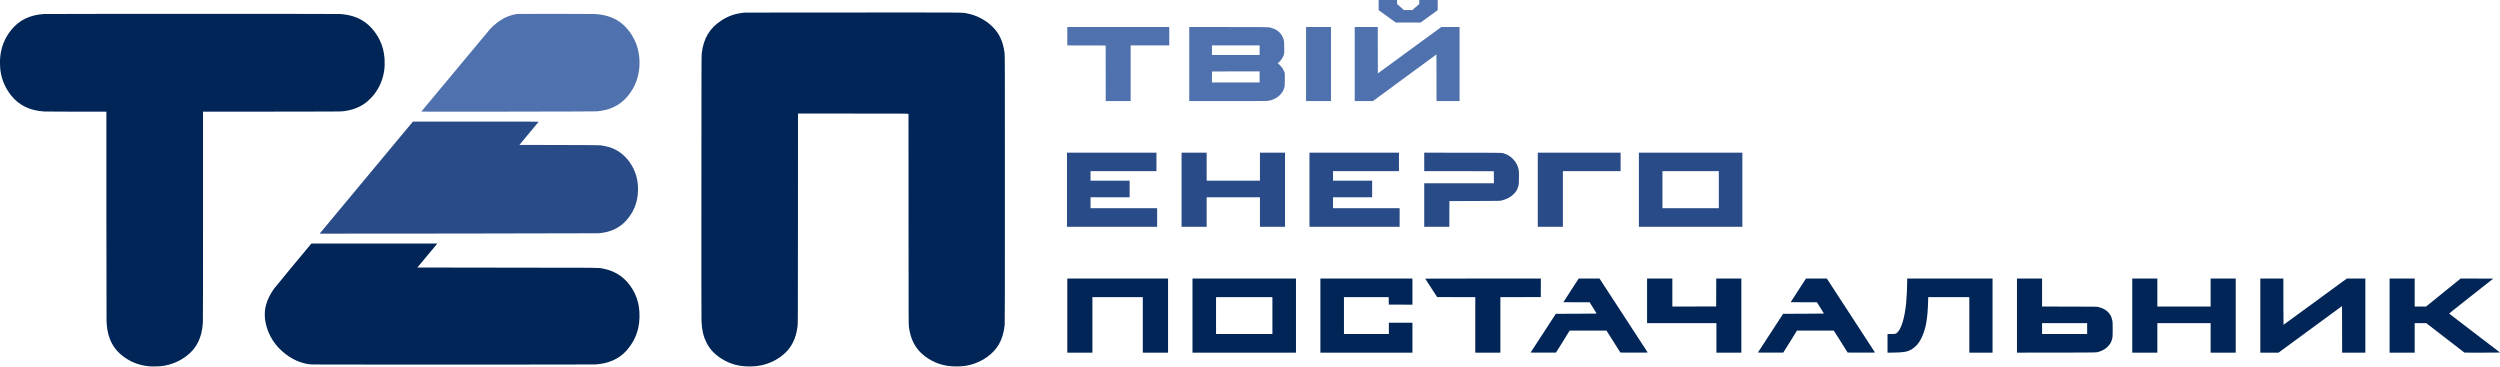
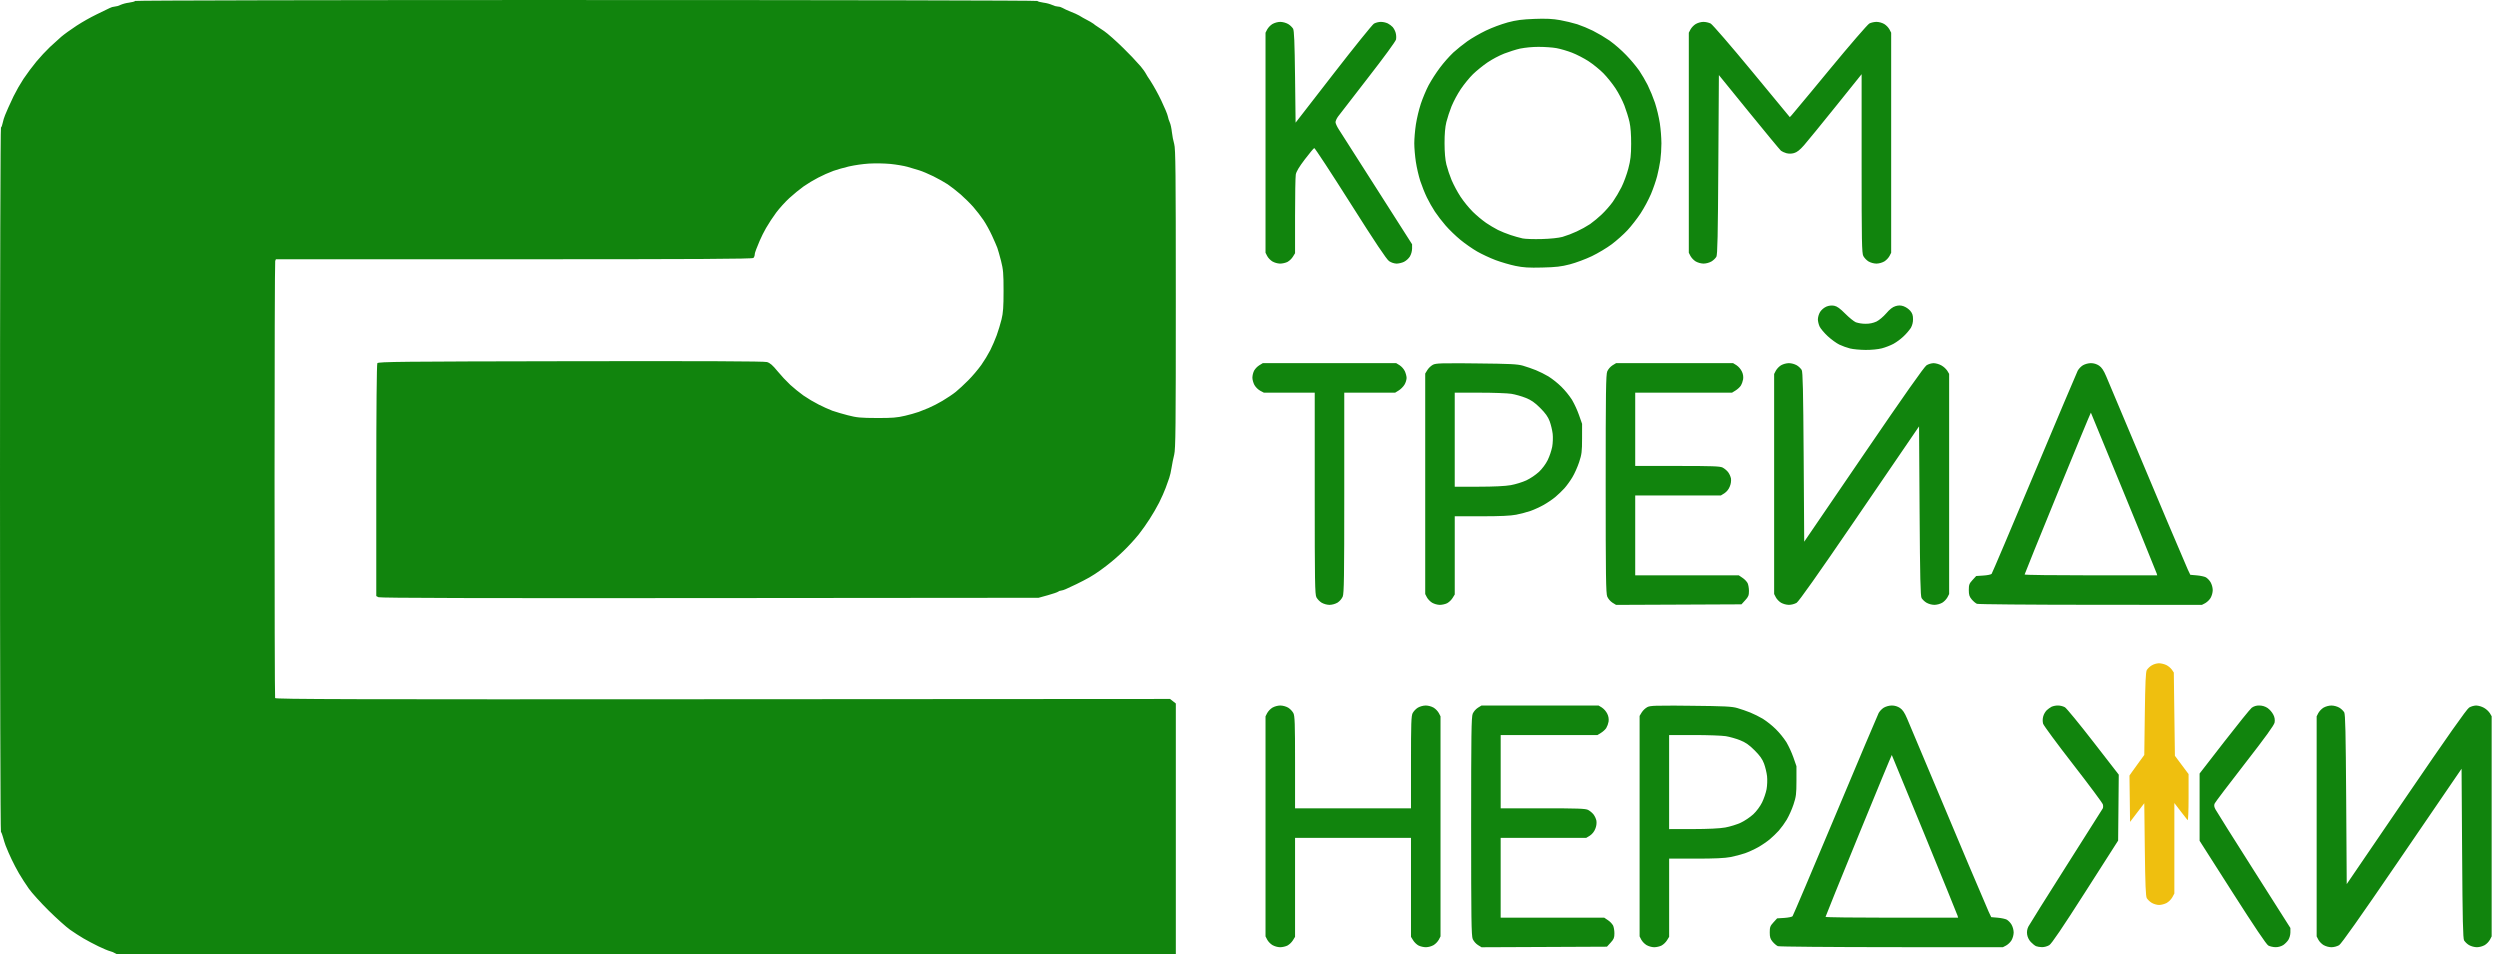
- <svg xmlns="http://www.w3.org/2000/svg" version="1.0" viewBox="0 0 14639.442 2146.008">
-   <g stroke="#4f71ad" stroke-width=".224">
-     <path fill="#4f71ad" stroke-width=".022" d="m8072.926 29.711.1 29.8 50.2 36.2 50.1 36.3h145.2l50.2-36.3 50.1-36.2.1-29.8V.011h-108v11.7l-.1 11.8-20.1 17.7-20.1 17.8h-49.3l-20.1-17.8-20.2-17.7-.1-11.8V.011h-108z" />
-     <path fill="#002556" stroke-width=".022" d="M4360.926 73.711c-54.9 5.2-96.6 19.6-139 47.8-67.4 44.9-101.8 103-112.7 190.5-1.6 12.5-1.7 69.4-2 779.5-.3 517.3-.1 773.5.6 789 2.4 53 10.8 88.9 29.7 126.6 18 36 44.4 64.9 82.6 90.2 35 23.2 72.4 37.9 113.6 44.6 38 6.2 86.9 5.3 123.2-2.4 55.4-11.6 106-38.4 144.2-76.1 18.3-18.1 30.5-35 42.2-58.5 14.3-28.7 22-55.8 27.3-96.4 1.6-12.1 1.7-55.8 2-628.3l.3-615.2h320.6c284.9 0 320.8.2 323.4 1.5l3 1.5.3 617.8c.2 581.2.4 618.4 2 629.2 9 59.5 26.1 100.5 57.1 136.7 26.1 30.6 68 59.2 110.1 75.2 31.9 12.1 64.2 18.1 102.7 18.8 34.9.8 62.2-2.1 90.8-9.6 71-18.5 134.5-64.1 166-119.2 18.5-32.3 28.7-66 34.2-113.4 1.1-8.9 1.3-161.9 1.3-794.5 0-749.7-.1-784.1-1.8-798-8.4-67.6-31.1-116.3-72.8-156.5-39.4-38-90.4-64.6-144.9-75.5-32-6.5 18.8-6-672.2-5.8-345.6 0-629.9.3-631.8.5zM255.726 82.111c-81.5 5.5-144.5 36.5-190.1 93.4-38.4 47.9-59.3 100.4-64.8 162.8-1.7 19.1-.6 59.4 2 77.2 8.2 54.2 28.8 101.5 62.6 143.6 47.5 58.8 110.2 89 195.5 93.9 10.5.6 86.7 1 189.8 1h172.2v601.7c0 366.5.4 610.6 1 624.3 1.5 34.2 5.1 58.3 12.5 84 16.7 57 48.1 99 100 133.5 41.3 27.5 86.3 43 138.7 47.6 16.8 1.5 58.3.6 73.8-1.6 54.6-7.6 101-26.8 143.8-59.4 59.2-45.1 89.5-106.8 95.2-193.6.7-10.8 1-215 1-626.2v-610.3l402.8-.3c369-.3 403.8-.5 416.2-2 54.7-6.8 96.3-22.3 133.6-49.9 12.3-9.1 36.6-32.9 46.8-45.8 33-41.7 53-87.8 61.1-140.8 2.9-19 4-46.3 2.7-66.9-2.9-44.4-11.6-78.7-29.2-114.8-20.3-41.5-52.1-79.9-86.5-104.2-39.6-27.9-86.3-43.2-144.5-47.3-17.5-1.2-1718.3-1.1-1736.2.1z" />
-     <path fill="#4f71ad" stroke-width=".022" d="M3030.926 81.611c-.8.1-6.2 1-12 1.9-20.7 3.3-47.5 12.4-68 23.2-27.9 14.6-58.8 38.8-81.6 64.1-7.1 7.9-392.2 469.9-401.4 481.6-1.5 1.9 6.6 1.9 507.5 1.3 328.2-.5 512.7-1 519.5-1.7 35.4-3.4 63-9.9 90.9-21.6 48.8-20.5 88.9-57.4 119.6-110 44.3-75.9 51.9-177.1 19.9-264.4-5.6-15.1-18.5-40.3-28.1-55-36.4-55.2-80.9-89.3-139.3-106.6-24.6-7.2-47.8-10.9-79.3-12.4-18-.9-443.7-1.3-447.7-.4zM6249.926 212.011v54l112.3.2 112.2.3.3 162.7.2 162.8h146v-326h226v-108h-597zM6963.926 375.011v217h222.9c147.2 0 226.3-.4 233-1 28.2-2.9 52.9-13.6 71.3-30.9 14.8-13.9 23.1-26.5 28.2-42.7 4.1-13.2 4.8-22.3 4.4-57l-.3-31.9-3.1-8.5c-1.6-4.7-5.2-12.3-8-16.9-5-8.5-17.6-22.7-25.7-29.1l-4.4-3.5 9.3-8.8c10.3-9.7 16.5-18.3 22.3-30.9 6.2-13.2 6.6-16.5 6.5-50.3 0-31.8-1-41.2-5.5-54.8-9.6-28.9-32.3-50.4-63.9-60.5-22.8-7.3 1.6-6.6-255.7-6.9l-231.3-.3zm412-81v28h-279v-56h279zm0 156.5v32.5h-279v-31.8c0-17.5.3-32.2.7-32.5.3-.4 63.1-.7 139.5-.7h138.8zM7647.926 375.011v217h146v-434h-146zM7932.926 375.011v217h53.3l53.2-.1 186-136.5 186-136.6.3 136.6.2 136.6h135v-434H8440.226l-185.9 135.9-185.9 136-.3-136-.2-135.9h-135z" />
-     <path fill="#294b87" stroke-width=".022" d="M2388.126 747.711c-26.6 31.9-299.9 360.4-457 549.1l-59.3 71.4 810.3-.6c514.5-.5 815-1.1 823.3-1.7 72.7-5.5 129.7-34 171.4-85.9 43-53.5 62.4-115.2 59-187.6-2.7-59.5-23.1-112.7-60.2-157.6-21.1-25.5-44.1-44.4-70.8-58-25.6-13.1-51.9-20.8-88.9-26-6.3-.9-69.8-1.3-241.4-1.7l-232.8-.6 55.3-66.6c30.5-36.6 56-67.3 56.8-68.2 1.3-1.6-21.1-1.7-367.3-1.7h-368.6zM6247.926 1111.011v217h528v-109h-390v-64h229v-97h-229v-56h386v-108h-524zM6918.926 1111.011v217h147v-173h312v173h147v-434h-147v164h-312v-164h-147zM7667.926 1111.011v217h528v-109h-390v-64h229v-97h-229v-56h386v-108h-524zM8339.926 948.011v54l203.8.2 203.7.3.3 35.2.2 35.3h-408v255h147l.2-75.3.3-75.2 148-.5c146.6-.6 148.1-.6 156.5-2.7 33.1-8.3 55-20.2 74.5-40.4 13.9-14.6 21.3-28.4 25.8-48.4 1.7-7.8 2-13.7 2.4-43 .5-38.1-.3-46.9-5.6-63.6-11.4-35.5-41.9-66.8-76.3-78.3-19.3-6.5 1.6-6-247-6.3l-225.8-.3zM9004.926 1111.011v217h147v-326h338v-108h-485zM9596.926 1111.011v217h606v-434h-606zm468-.5v108.5h-330v-217h330z" />
-     <path fill="#002556" stroke-width=".022" d="M1718.926 1551.611c-57.5 69.1-108.6 131.3-113.7 138.2-23.1 31.7-39.8 65.7-47.9 97.8-5.2 20.9-6.8 33.4-6.8 54.9 0 19.8.9 28.9 5.1 48.9 15.1 72.7 56.6 136.8 118.9 183.7 42.1 31.7 86.7 50.7 135.4 57.9 13.4 2 20.8 2 839.5 2 559.5 0 830.5-.3 840-1 76-5.7 135.7-32.5 178.7-80.5 34.8-38.8 58.2-83.8 69.3-132.9 8.6-38.5 9.9-86.2 3.4-126-9.7-59.4-37.1-112.9-79.4-155.1-34.6-34.6-79.3-57.2-132.6-67-28.9-5.3 13.8-4.9-558.1-5.2-289.8-.2-526.8-.6-526.8-.8 0-.4 82.4-99.3 109.8-131.8l7.3-8.7h-737.6zM6249.926 1848.011v217h147v-325h295v325h148v-434h-590zM6982.926 1848.011v217h606v-434h-606zm468 0v108h-330v-216h330zM7731.926 1848.011v217h539v-175h-138v66h-263v-216h262l.2 21.7.3 21.8 69.3.3 69.2.2v-153h-539zM8346.026 1631.711c0 .5 15.7 24.9 34.8 54.3l34.7 53.5 111.7.3 111.7.2v325h147v-325l118.3-.2 118.2-.3.3-54.3.2-54.2h-338.5c-186.2 0-338.5.3-338.4.7zM9199.726 1699.911c-24.7 37.8-44.8 69.1-44.8 69.5 0 .3 34.5.6 76.8.6h76.7l20.5 32.6c11.3 17.9 20.6 33 20.8 33.5.2.5-47.2 1-119.4 1.1l-119.7.3-73.9 113.5-73.9 113.5 73.8.3c40.6.1 74.3 0 74.8-.2.6-.2 18.8-29.2 40.5-64.5l39.5-64.1h216l40.6 64.2 40.5 64.3 80.3.3c70.5.2 80.1 0 79.4-1.3-.5-.8-64.1-98.4-141.3-217l-140.5-215.5-61 .1h-61zM9644.926 1761.511v130.5h406v173h146v-434h-147l-.2 81.7-.3 81.8-128.2.3-128.3.2v-164h-148zM10530.726 1699.911c-24.7 37.8-44.8 69.1-44.8 69.5 0 .3 34.5.6 76.8.6h76.7l20.5 32.6c11.3 17.9 20.6 33 20.8 33.5.2.5-47.2 1-119.4 1.1l-119.7.3-73.9 113.5-73.9 113.5 73.8.3c40.6.1 74.3 0 74.8-.2.6-.2 18.8-29.2 40.5-64.5l39.5-64.1h216l40.6 64.2 40.5 64.3 80.3.3c70.5.2 80.1 0 79.4-1.3-.5-.8-64.1-98.4-141.3-217l-140.5-215.5-61 .1h-61zM11167.926 1649.711c0 38.6-2.6 91.5-6.1 126.2-8.7 86.2-28 149.9-51.9 171.4-8.9 8-9.6 8.2-34.7 8.5l-22.3.3v109.1l36.3-.5c58.3-.8 80.6-4.8 104.1-18.6 24.9-14.6 43.5-36 58.5-67.1 25.4-52.9 35.9-111.1 38.7-213.8l.7-25.2h240.7v325h136v-434h-500zM11810.926 1848.011v217l230.8-.3c256.1-.3 233.2.3 254.4-6.7 31.5-10.5 57.6-33.7 67.9-60.5 6.8-17.5 7.3-22.4 7.3-68 .1-34.8-.2-42.4-1.7-50.5-3.1-17.1-8.4-30-16.9-41.5-14.9-20.1-34.6-32.1-65.7-39.8-8.6-2.1-9.2-2.1-168.8-2.4l-160.3-.3v-164h-147zm411 76v32h-264v-64h264zM12485.926 1848.011v217h147v-173h312v173h147v-434h-147v164h-312v-164h-147zM13235.926 1848.011v217H13342.626l185.9-136.4 185.9-136.4.3 136.4.2 136.4h136v-434h-54.2l-54.3.1-185 135.4c-101.7 74.5-185.3 135.4-185.7 135.5-.5 0-.8-61-.8-135.5v-135.5h-135zM13992.926 1848.011v217h147v-173h67.5l112 86.5 112 86.4 104.5.1c61.5 0 104-.4 103.5-.9-.6-.5-67.1-51.4-148-113.1-80.8-61.7-147.8-113-148.7-113.9-1.5-1.5 7.6-8.9 127.8-103.6l129.4-102-95.5-.3-95.4-.2-101.3 82-101.3 82h-66.5v-164h-147z" />
-   </g>
+ <svg xmlns="http://www.w3.org/2000/svg" xml:space="preserve" width="139" height="53">
+   <path fill="#11840d" d="M32.597 0C18.499 0 7.534.023 7.516.053c-.018.03-.175.072-.348.095a1.85 1.85 0 0 0-.485.13.81.81 0 0 1-.3.087.764.764 0 0 0-.292.086c-.089.048-.408.202-.709.344a11.28 11.28 0 0 0-1.125.635c-.318.208-.7.484-.851.614-.15.13-.434.387-.63.571a10.93 10.93 0 0 0-.747.802c-.214.257-.54.693-.724.97a9.6 9.6 0 0 0-.55.963c-.12.252-.253.54-.297.64a35.63 35.63 0 0 0-.173.405 2.6 2.6 0 0 0-.136.442c-.022.12-.065.234-.095.253C.024 7.109 0 15.366 0 26.659c0 10.85.024 19.562.053 19.594.029.032.08.167.115.3.035.135.1.34.143.457a11.81 11.81 0 0 0 .744 1.55c.137.235.384.618.55.852.166.234.662.782 1.102 1.217.44.434.975.914 1.188 1.064.213.15.553.37.755.487.202.118.574.315.826.437s.54.243.639.267a1.1 1.1 0 0 1 .3.125.591.591 0 0 0 .284.082c.091 0 .243.031.337.07.094.037.335.088.536.112.2.025 13.202.049 28.892.054 20.577.006 28.582-.01 28.72-.059l.192-.067V39.114l-.16-.126-.161-.126-24.864.015c-20.66.013-24.87.002-24.895-.065-.017-.045-.031-5.51-.031-12.143 0-6.634.016-12.105.036-12.158l.038-.096h13.239c10.215 0 13.255-.017 13.311-.073a.294.294 0 0 0 .073-.181c0-.06.039-.197.086-.307.046-.11.134-.323.193-.473a7.3 7.3 0 0 1 .35-.7 9.86 9.86 0 0 1 .564-.859c.178-.239.508-.603.734-.81.226-.207.584-.5.795-.65a7.698 7.698 0 0 1 1.657-.863c.184-.066.567-.175.851-.243a7.91 7.91 0 0 1 1.125-.161 9.132 9.132 0 0 1 1.195.02c.322.033.746.105.942.16.196.056.493.144.66.197.168.052.52.201.784.331.263.13.618.33.79.443.171.114.495.367.72.561.223.195.545.513.714.708.17.195.42.517.555.717.136.2.35.588.476.862.126.275.26.582.297.682.037.1.13.429.208.73.121.474.14.697.14 1.672 0 .892-.024 1.22-.113 1.581-.062.251-.183.648-.268.882a9.356 9.356 0 0 1-.353.82 7.828 7.828 0 0 1-.503.83 8.124 8.124 0 0 1-.721.85c-.229.23-.543.522-.699.647-.155.126-.489.35-.74.498a7.382 7.382 0 0 1-.78.401c-.178.072-.42.169-.537.214a8.47 8.47 0 0 1-.753.213c-.45.108-.717.13-1.581.127-.906-.003-1.116-.023-1.618-.154a12.948 12.948 0 0 1-.852-.25 9.401 9.401 0 0 1-.754-.34 7.755 7.755 0 0 1-.859-.51 9.369 9.369 0 0 1-.725-.587 8.749 8.749 0 0 1-.71-.76c-.272-.335-.419-.461-.588-.51-.158-.045-3.442-.06-10.916-.047-9.424.016-10.697.029-10.748.11-.035.055-.058 2.574-.059 6.52v6.428l.12.064c.083.045 5.674.06 18.41.048l18.293-.016.517-.143c.284-.079.542-.168.574-.198a.24.24 0 0 1 .143-.055.986.986 0 0 0 .277-.085c.105-.047.37-.17.587-.274.217-.104.543-.273.723-.375.18-.102.454-.28.608-.394l.341-.254a10.954 10.954 0 0 0 1.803-1.75 11.57 11.57 0 0 0 1.131-1.763c.134-.268.298-.637.364-.821l.196-.548c.043-.117.102-.377.132-.578.03-.2.096-.524.145-.719.078-.305.091-1.51.09-8.666 0-7.054-.014-8.355-.088-8.6a4.5 4.5 0 0 1-.13-.669c-.022-.209-.074-.449-.115-.532a1.667 1.667 0 0 1-.112-.35c-.02-.108-.186-.506-.367-.882a11.08 11.08 0 0 0-.61-1.103 4.705 4.705 0 0 1-.28-.447c0-.016-.114-.17-.252-.342a17.704 17.704 0 0 0-.965-1.016c-.393-.387-.87-.81-1.063-.942a18.519 18.519 0 0 0-.448-.3.675.675 0 0 1-.13-.099 3.237 3.237 0 0 0-.39-.229 5.825 5.825 0 0 1-.426-.242 3.301 3.301 0 0 0-.431-.194c-.2-.08-.419-.18-.485-.223a.564.564 0 0 0-.261-.078.832.832 0 0 1-.312-.087 1.85 1.85 0 0 0-.485-.13c-.173-.023-.33-.066-.347-.095-.019-.03-10.983-.052-25.081-.052V0zm53.536 1.048a9.675 9.675 0 0 0-.81.003c-.688.025-1.016.068-1.49.194a8.3 8.3 0 0 0-1.216.454c-.335.161-.8.43-1.035.597a9.902 9.902 0 0 0-.778.624 7.499 7.499 0 0 0-.744.844 8.751 8.751 0 0 0-.634.985c-.133.254-.324.71-.426 1.015a8.248 8.248 0 0 0-.276 1.151c-.05.328-.09.801-.09 1.052s.04.717.088 1.034c.048.318.159.797.246 1.064.088.268.252.679.366.913.113.234.315.59.448.79.133.201.4.55.596.774.194.225.562.58.818.79.255.211.676.504.935.653.26.148.72.363 1.025.478.305.114.8.258 1.102.321.437.09.74.11 1.49.091.767-.018 1.056-.052 1.542-.179.329-.086.876-.29 1.216-.453.34-.163.837-.46 1.105-.661.267-.2.661-.551.875-.78.214-.23.545-.656.736-.946a8.08 8.08 0 0 0 .572-1.067c.124-.295.278-.743.343-.995a10.1 10.1 0 0 0 .178-.884c.033-.234.06-.658.06-.943a8.959 8.959 0 0 0-.088-1.113 8.16 8.16 0 0 0-.271-1.138 9.054 9.054 0 0 0-.405-.985 8.715 8.715 0 0 0-.47-.805 8.42 8.42 0 0 0-.724-.862 7.52 7.52 0 0 0-.93-.811 8.883 8.883 0 0 0-.925-.546 7.7 7.7 0 0 0-.867-.359 9.442 9.442 0 0 0-.943-.227 4.513 4.513 0 0 0-.619-.072v-.001zm8.574.168a.97.97 0 0 0-.426.12.917.917 0 0 0-.289.3l-.094.183v12.235l.094.183a.91.91 0 0 0 .29.3.99.99 0 0 0 .437.119.99.99 0 0 0 .437-.118.916.916 0 0 0 .273-.258c.064-.112.087-1.164.11-5.123l.031-4.983 1.678 2.064c.923 1.135 1.721 2.099 1.773 2.142.053.043.185.104.295.136a.81.81 0 0 0 .43-.004c.164-.045.322-.168.561-.44.183-.209.977-1.182 1.766-2.163l1.433-1.784V9.09c0 4.363.012 4.986.095 5.146a.92.92 0 0 0 .289.301.99.99 0 0 0 .438.12.99.99 0 0 0 .438-.12.917.917 0 0 0 .289-.3l.094-.183V1.819l-.094-.183a.917.917 0 0 0-.29-.3.97.97 0 0 0-.425-.12c-.127 0-.31.04-.404.09-.095.049-1.083 1.192-2.195 2.539a315.85 315.85 0 0 1-2.124 2.558l-.103.11L97.4 3.954c-1.162-1.407-2.192-2.598-2.288-2.647a1.047 1.047 0 0 0-.405-.09v-.001zm-23.523 0a.992.992 0 0 0-.438.12.917.917 0 0 0-.29.3l-.093.183v12.235l.094.183c.051.1.181.235.289.3a.969.969 0 0 0 .425.12c.127 0 .314-.043.414-.095a.917.917 0 0 0 .3-.288l.12-.195v-2.068c0-1.137.018-2.173.04-2.303.027-.164.18-.422.504-.848.256-.336.491-.618.523-.628.032-.01.936 1.37 2.01 3.067 1.394 2.203 2.01 3.123 2.153 3.221a.852.852 0 0 0 .41.137c.115 0 .303-.044.416-.098a.92.92 0 0 0 .328-.296.966.966 0 0 0 .123-.44v-.242l-1.955-3.065a8167.244 8167.244 0 0 0-2.129-3.336c-.095-.149-.173-.323-.173-.386 0-.064.061-.202.136-.308.075-.105.825-1.075 1.665-2.154.884-1.135 1.544-2.037 1.564-2.138a.938.938 0 0 0-.021-.372.948.948 0 0 0-.164-.316 1.157 1.157 0 0 0-.273-.204 1.002 1.002 0 0 0-.386-.085.885.885 0 0 0-.383.096c-.089.053-1.106 1.314-2.26 2.802l-2.098 2.706-.03-2.544c-.024-1.943-.05-2.576-.11-2.683a.918.918 0 0 0-.275-.259.99.99 0 0 0-.436-.118v-.001zm14.347 1.39c.337-.001.791.03 1.008.07.218.04.607.153.864.253.258.099.674.314.925.478.251.164.622.466.824.67.202.206.504.582.672.838.168.255.39.683.493.951.103.268.23.68.283.914.062.276.094.707.092 1.217-.003.64-.033.902-.156 1.373-.084.32-.255.785-.38 1.034a7.496 7.496 0 0 1-.484.817c-.143.2-.42.517-.617.702a6.564 6.564 0 0 1-.646.536 6.028 6.028 0 0 1-1.535.712c-.219.06-.682.108-1.156.12-.435.012-.911-.003-1.06-.034a7.91 7.91 0 0 1-.669-.189c-.22-.072-.536-.2-.703-.283a7.119 7.119 0 0 1-.66-.393 6.513 6.513 0 0 1-.736-.615 6.07 6.07 0 0 1-.687-.843 6.924 6.924 0 0 1-.495-.922 7.103 7.103 0 0 1-.29-.87c-.065-.27-.1-.68-.101-1.175-.001-.512.031-.896.1-1.177.057-.23.187-.626.289-.881a6.29 6.29 0 0 1 .511-.951c.18-.268.486-.643.68-.833.196-.19.558-.483.806-.653a5.49 5.49 0 0 1 .928-.492c.263-.102.66-.227.882-.278a5.67 5.67 0 0 1 1.018-.096zm20.086 14.378a.769.769 0 0 0-.23.039c-.158.047-.32.174-.513.4-.155.18-.398.385-.54.454a1.41 1.41 0 0 1-.605.125 1.75 1.75 0 0 1-.544-.083c-.107-.045-.374-.261-.592-.48-.288-.291-.455-.41-.613-.44a.77.77 0 0 0-.439.051.855.855 0 0 0-.344.294.932.932 0 0 0-.123.405c0 .112.044.296.098.41.054.114.257.354.451.534.194.18.484.39.645.468.16.077.429.174.598.215.168.042.554.077.856.08.315.003.702-.034.907-.088.197-.051.49-.165.65-.252a2.993 2.993 0 0 0 .965-.886.977.977 0 0 0 .12-.482c0-.215-.036-.328-.153-.467a.98.98 0 0 0-.373-.255.702.702 0 0 0-.221-.042zm-6.155 3.207a.99.99 0 0 0-.438.119.917.917 0 0 0-.288.3l-.094.183v12.235l.094.183c.051.1.181.235.288.3a.989.989 0 0 0 .438.119.97.97 0 0 0 .428-.112c.123-.076 1.168-1.554 3.191-4.515l3.313-4.85.305-.446.03 4.703c.025 3.729.048 4.733.111 4.844a.918.918 0 0 0 .274.258.99.99 0 0 0 .437.118.99.99 0 0 0 .438-.118.917.917 0 0 0 .289-.301l.094-.183v-12.24l-.101-.172a1.027 1.027 0 0 0-.328-.298 1.066 1.066 0 0 0-.431-.127.892.892 0 0 0-.391.114c-.129.078-1.227 1.637-3.497 4.964l-3.31 4.85-.03-4.706c-.025-3.73-.048-4.734-.11-4.845a.918.918 0 0 0-.275-.259.992.992 0 0 0-.437-.118zm16.791 0a.99.99 0 0 0-.444.119.915.915 0 0 0-.288.3c-.051.1-1.137 2.666-2.412 5.704-1.274 3.037-2.343 5.554-2.374 5.592-.03.038-.236.08-.457.094l-.401.026-.206.224c-.18.196-.205.263-.205.554 0 .27.03.366.162.524.09.106.22.215.29.244.069.028 2.912.053 6.317.055l6.191.004.182-.094a.917.917 0 0 0 .3-.29.991.991 0 0 0 .12-.437.989.989 0 0 0-.119-.437.899.899 0 0 0-.258-.272c-.077-.043-.304-.093-.505-.11l-.365-.032-.142-.299a587.952 587.952 0 0 1-2.241-5.29 3770.425 3770.425 0 0 0-2.294-5.449c-.14-.33-.25-.493-.397-.593a.83.83 0 0 0-.454-.137zm-46.042 0-.195.119a.917.917 0 0 0-.289.3.995.995 0 0 0-.094.385c0 .11.05.294.111.408a.918.918 0 0 0 .318.319l.208.11h2.829v5.599c0 4.935.011 5.62.094 5.78a.91.91 0 0 0 .29.3.99.99 0 0 0 .437.12.988.988 0 0 0 .445-.124.838.838 0 0 0 .289-.332c.074-.177.087-1.069.087-5.776v-5.566h2.828l.198-.122c.11-.066.253-.21.32-.319a.873.873 0 0 0 .12-.371c0-.095-.045-.27-.1-.387a.902.902 0 0 0-.29-.328l-.187-.114h-3.71l-3.709-.001zm19.643 0-.202.123a.838.838 0 0 0-.288.332c-.075.178-.088 1.133-.088 6.265s.013 6.087.088 6.264a.843.843 0 0 0 .288.334l.201.123 3.487-.015 3.486-.016.208-.228c.177-.193.208-.27.208-.517 0-.159-.036-.357-.077-.44a.981.981 0 0 0-.282-.288l-.206-.14h-5.759v-4.439h4.76l.198-.122a.82.82 0 0 0 .3-.377.882.882 0 0 0 .066-.45.968.968 0 0 0-.162-.353 1.1 1.1 0 0 0-.3-.25c-.144-.075-.567-.09-2.518-.09h-2.344v-4.074H96.3l.194-.12c.107-.064.238-.185.292-.266a1.13 1.13 0 0 0 .132-.36.748.748 0 0 0-.074-.44.935.935 0 0 0-.296-.341l-.187-.114h-3.254l-3.253-.001zm-9.648.012c-.339.01-.453.035-.537.078a.934.934 0 0 0-.308.293l-.119.195v12.26l.094.182c.052.1.182.235.289.3a.97.97 0 0 0 .426.12c.127 0 .313-.042.413-.094a.917.917 0 0 0 .3-.289l.12-.195v-4.348h1.485c1.041 0 1.617-.026 1.93-.087.246-.048.608-.144.805-.213.198-.069.526-.22.73-.335.204-.115.495-.314.647-.441.152-.128.378-.344.501-.481.124-.138.322-.411.44-.609.12-.197.29-.577.378-.844.143-.43.162-.584.163-1.308l.001-.821-.17-.486a5.431 5.431 0 0 0-.391-.851 4.583 4.583 0 0 0-.595-.73 4.756 4.756 0 0 0-.715-.57 6.093 6.093 0 0 0-.696-.347 9.082 9.082 0 0 0-.716-.248c-.306-.09-.706-.109-2.591-.128a57.337 57.337 0 0 0-1.884-.003zm.677 1.63h1.384c.761 0 1.557.029 1.768.063.212.035.568.135.79.224.311.123.501.255.808.56.294.294.434.49.528.74.07.189.145.504.168.7.022.197.01.523-.027.723a3.437 3.437 0 0 1-.249.736c-.105.215-.31.492-.488.658a3.231 3.231 0 0 1-.697.47c-.216.1-.605.22-.865.267-.305.055-.945.086-1.797.087l-1.323.002v-5.23zm35.37 1.11c.008.008.828 1.999 1.821 4.424a494 494 0 0 1 1.837 4.515l.03.107h-3.687c-2.027 0-3.686-.02-3.686-.046 0-.025.826-2.063 1.835-4.53s1.842-4.478 1.85-4.47zm-45.07 16.283a.992.992 0 0 0-.437.119.917.917 0 0 0-.29.3l-.093.183v12.235l.094.183c.051.1.181.235.289.3a.969.969 0 0 0 .425.12c.127 0 .314-.043.414-.095a.917.917 0 0 0 .3-.288l.12-.195v-5.504h6.446v5.504l.12.195c.065.107.2.237.3.288.1.052.286.095.413.094a.97.97 0 0 0 .426-.118.917.917 0 0 0 .289-.301l.094-.183V39.828l-.094-.182a.917.917 0 0 0-.29-.301.99.99 0 0 0-.437-.119.992.992 0 0 0-.438.119.917.917 0 0 0-.289.3c-.08.157-.094.55-.094 2.74v2.557h-6.446v-2.557c0-2.19-.014-2.583-.095-2.74a.917.917 0 0 0-.289-.3.99.99 0 0 0-.437-.119h-.001zm34.002 0a.991.991 0 0 0-.444.119.915.915 0 0 0-.288.3c-.052.1-1.137 2.666-2.412 5.704-1.274 3.037-2.343 5.554-2.374 5.592-.03.038-.236.08-.457.095l-.402.025-.205.224c-.18.196-.205.263-.205.554 0 .27.03.366.162.524.09.106.22.216.29.244.069.028 2.912.053 6.317.055l6.19.004.183-.095a.917.917 0 0 0 .3-.289.99.99 0 0 0 .12-.437.991.991 0 0 0-.119-.437.901.901 0 0 0-.258-.273c-.077-.043-.304-.092-.505-.11l-.365-.032-.142-.298a592.555 592.555 0 0 1-2.241-5.29 3900.303 3900.303 0 0 0-2.294-5.45c-.14-.33-.25-.493-.397-.592a.83.83 0 0 0-.454-.137zm9.24 0a.947.947 0 0 0-.356.068 1.539 1.539 0 0 0-.27.194.843.843 0 0 0-.197.345.838.838 0 0 0-.007.403c.029.1.78 1.119 1.67 2.264.89 1.145 1.636 2.148 1.656 2.228.02.08.016.183-.01.226-.026.044-.942 1.491-2.036 3.216s-2.036 3.228-2.093 3.34a.723.723 0 0 0-.074.443c.02.148.099.31.205.422.094.1.226.205.293.233.067.028.218.052.335.054a.874.874 0 0 0 .397-.11c.13-.078.722-.952 2.007-2.963l1.823-2.852.018-1.833.017-1.833-1.416-1.826c-.779-1.004-1.49-1.87-1.578-1.922a.885.885 0 0 0-.384-.097zm11.187 0a.669.669 0 0 0-.417.126c-.087.069-.775.92-1.528 1.89l-1.369 1.766v3.74l1.83 2.869c1.23 1.926 1.883 2.897 1.992 2.956.089.048.271.089.405.09a.847.847 0 0 0 .417-.113c.096-.063.225-.193.288-.288a.881.881 0 0 0 .116-.42v-.246l-2.034-3.203c-1.12-1.761-2.08-3.29-2.135-3.396-.075-.144-.085-.227-.039-.327.034-.074.788-1.07 1.676-2.212 1.152-1.482 1.625-2.136 1.654-2.286a.668.668 0 0 0-.074-.441 1.107 1.107 0 0 0-.32-.368.845.845 0 0 0-.462-.137zm12.064 0a.898.898 0 0 0-.393.115c-.131.08-1.208 1.608-3.497 4.964l-3.308 4.85-.03-4.707c-.025-3.73-.047-4.734-.11-4.845a.918.918 0 0 0-.275-.259.99.99 0 0 0-.437-.117.988.988 0 0 0-.437.118.917.917 0 0 0-.29.3l-.093.183v12.236l.094.182c.051.1.181.235.289.3a.99.99 0 0 0 .437.12.97.97 0 0 0 .428-.113c.123-.075 1.17-1.558 3.19-4.515l3.314-4.85.305-.446.031 4.704c.024 3.728.047 4.732.11 4.843a.918.918 0 0 0 .274.258.988.988 0 0 0 .437.118.99.99 0 0 0 .438-.118.917.917 0 0 0 .289-.301l.094-.182V39.823l-.101-.172a1.026 1.026 0 0 0-.328-.298 1.066 1.066 0 0 0-.431-.127zm-55.303 0-.2.123a.838.838 0 0 0-.29.332c-.074.178-.088 1.133-.088 6.265s.014 6.087.088 6.265a.842.842 0 0 0 .29.333l.2.123 3.487-.015 3.486-.016.208-.227c.177-.193.208-.272.207-.518 0-.159-.035-.357-.077-.44a.981.981 0 0 0-.281-.288l-.206-.139h-5.76v-4.44h4.76l.2-.122a.82.82 0 0 0 .3-.377.88.88 0 0 0 .065-.449.974.974 0 0 0-.162-.354 1.098 1.098 0 0 0-.3-.25c-.144-.075-.567-.09-2.518-.09h-2.344v-4.074h5.382l.194-.12c.107-.064.238-.184.292-.266a1.12 1.12 0 0 0 .131-.36.748.748 0 0 0-.074-.44.935.935 0 0 0-.295-.341l-.187-.114h-3.254l-3.254-.001zm9.753.012c-.34.01-.454.035-.537.078a.934.934 0 0 0-.309.293l-.118.195v12.26l.093.182a.91.91 0 0 0 .29.3.969.969 0 0 0 .426.12c.127 0 .312-.043.412-.095a.917.917 0 0 0 .301-.288l.12-.195V47.74h1.484c1.042 0 1.618-.026 1.93-.088a7.09 7.09 0 0 0 .806-.212c.197-.069.526-.22.73-.335.204-.115.495-.314.647-.441.151-.127.377-.344.5-.481a4.76 4.76 0 0 0 .441-.608 5.06 5.06 0 0 0 .377-.845c.143-.43.163-.584.164-1.308v-.82l-.169-.487a5.432 5.432 0 0 0-.391-.851 4.584 4.584 0 0 0-.595-.73 4.757 4.757 0 0 0-.715-.57 6.094 6.094 0 0 0-.697-.347 9.122 9.122 0 0 0-.716-.248c-.305-.09-.705-.11-2.59-.128a54.94 54.94 0 0 0-1.884-.002v-.001zm.677 1.63h1.384c.761 0 1.556.03 1.768.063.211.035.567.135.79.224.311.123.5.255.807.56.295.294.435.49.528.74.07.188.146.504.168.7.022.197.01.522-.026.723-.037.2-.15.532-.25.736-.105.215-.31.492-.487.658a3.229 3.229 0 0 1-.698.47c-.215.1-.604.22-.865.267-.304.054-.945.086-1.796.087l-1.323.002v-5.23zm12.381 1.11c.008.008.828 2 1.822 4.424.993 2.425 1.82 4.457 1.836 4.515l.03.107h-3.686c-2.028 0-3.686-.02-3.686-.046 0-.025.825-2.063 1.834-4.53 1.01-2.467 1.842-4.478 1.85-4.47z" />
+   <path fill="#efbf0f" d="M120.034 36.877a.91.91 0 0 0-.398.118.918.918 0 0 0-.274.258c-.06.106-.087.697-.11 2.432l-.03 2.292-.259.354a43.08 43.08 0 0 0-.412.571l-.153.218.017 1.289.016 1.289.395-.52.396-.52.03 2.57c.023 1.967.05 2.604.11 2.711a.918.918 0 0 0 .274.259c.107.065.29.118.408.118s.307-.05.42-.11a.918.918 0 0 0 .319-.32l.111-.206v-5.032l.342.447c.188.246.366.473.395.505.031.033.054-.497.054-1.25v-1.31l-.38-.508-.38-.51-.031-2.314-.03-2.315-.11-.162a.922.922 0 0 0-.314-.258 1.134 1.134 0 0 0-.406-.096z" />
</svg>
